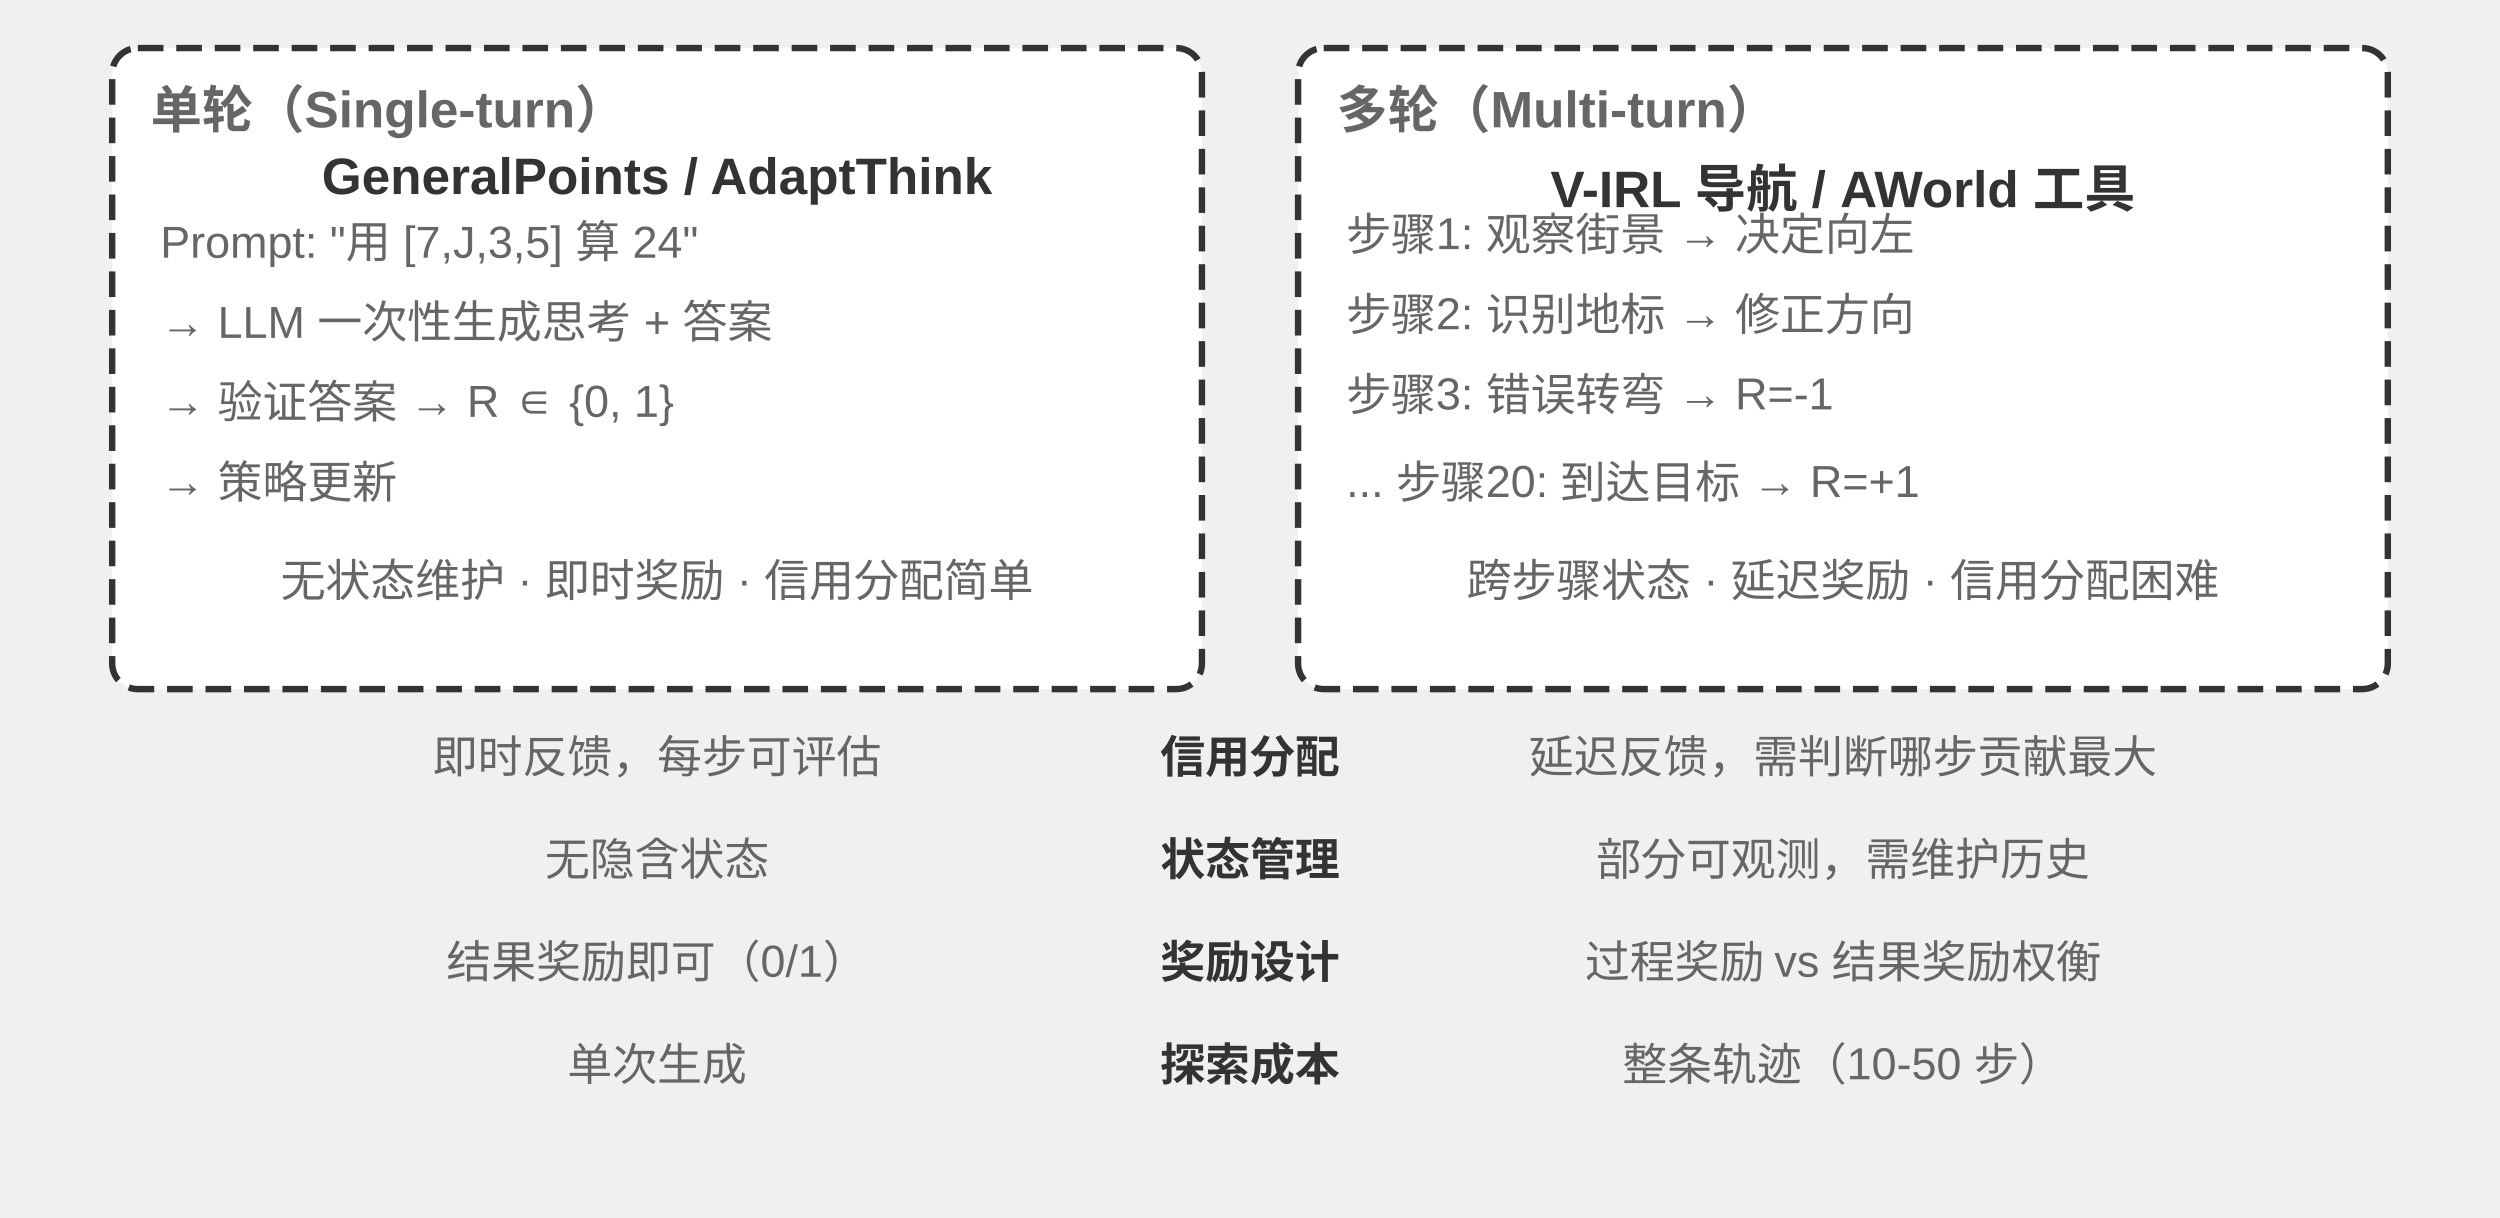
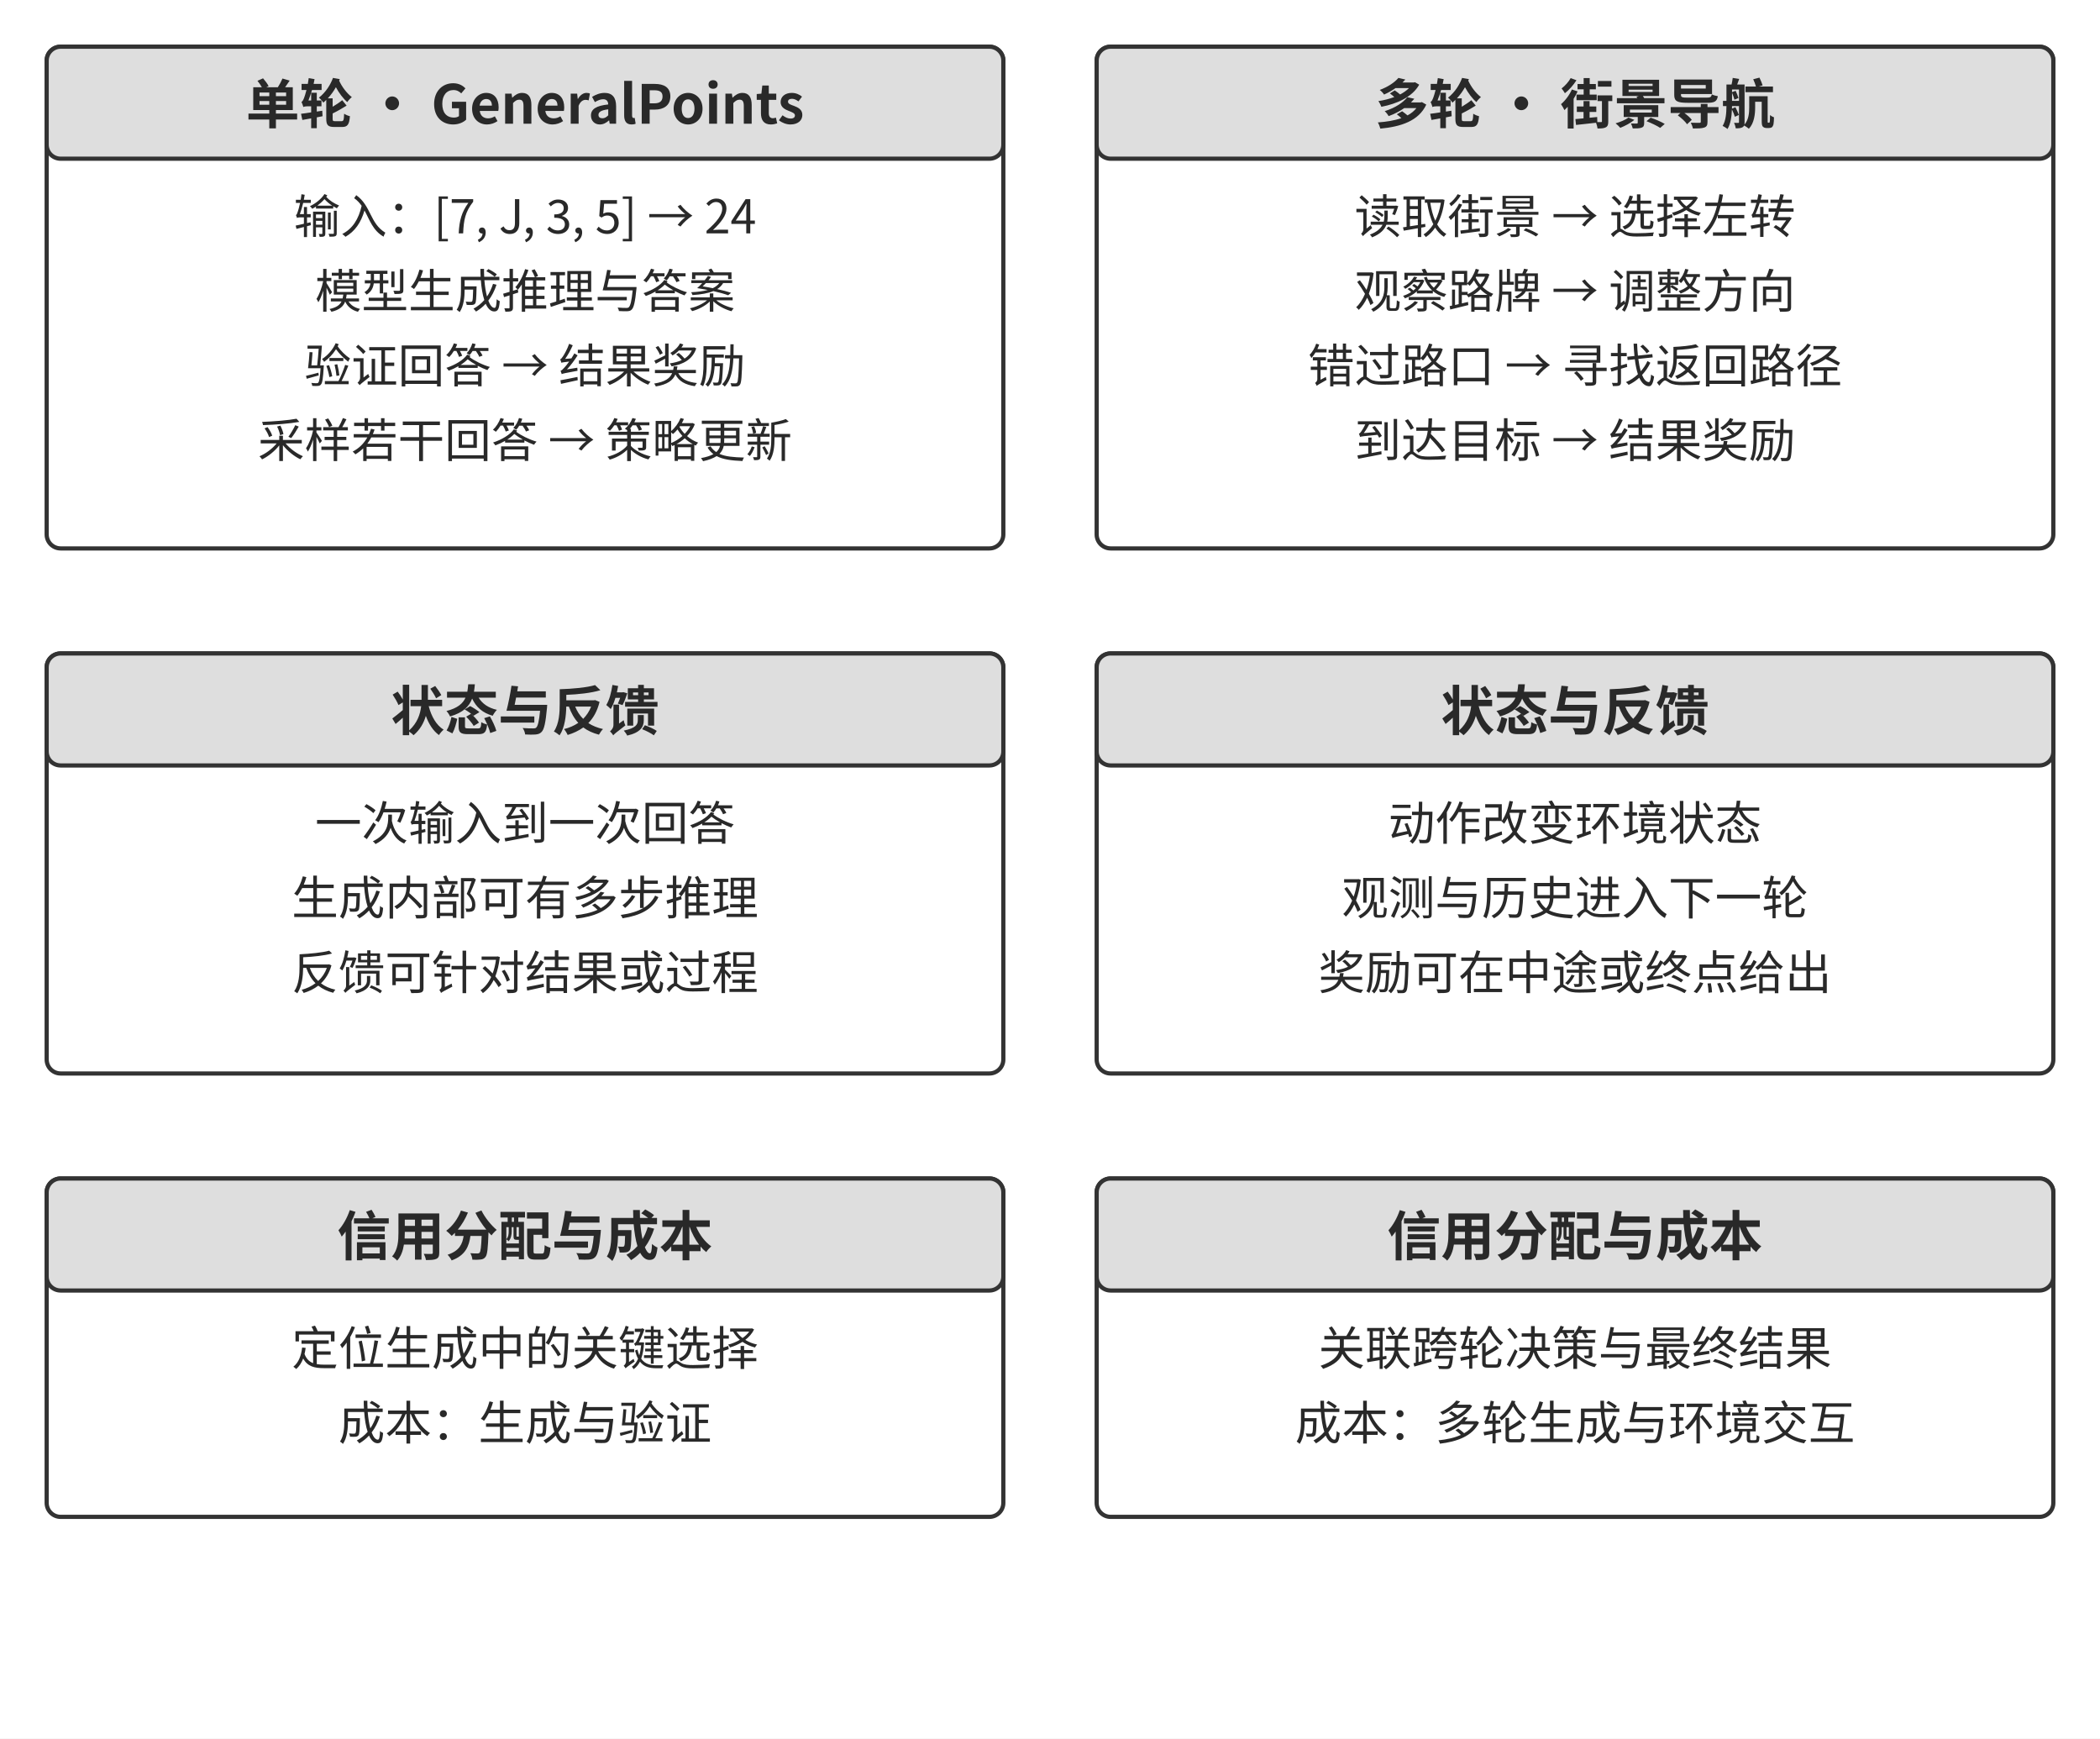
- <svg xmlns="http://www.w3.org/2000/svg" viewBox="0 40 780 380" width="780" height="380" style="background:#ffffff">
+ <svg xmlns="http://www.w3.org/2000/svg" width="150mm" height="124.17mm" viewBox="0 0 900 745" role="img" aria-labelledby="title desc">
  <defs>
-     <marker id="ah" markerWidth="12" markerHeight="8" refX="12" refY="4" orient="auto">
-       <polygon points="0 0, 12 4, 0 8" fill="#333333" />
-     </marker>
-     <marker id="ah-light" markerWidth="12" markerHeight="8" refX="12" refY="4" orient="auto">
-       <polygon points="0 0, 12 4, 0 8" fill="#999999" />
+     <marker id="arrow" viewBox="0 0 10 10" refX="9" refY="5" markerWidth="7" markerHeight="7" orient="auto-start-reverse">
+       <path d="M0 0 L10 5 L0 10 Z" fill="#333333" />
    </marker>
  </defs>
-   <rect x="35" y="55" width="340" height="200" rx="8" fill="#ffffff" stroke="#333333" stroke-width="2" stroke-dasharray="8,4" />
-   <text x="47" y="73" font-family="Arial, 'Helvetica Neue', Helvetica, 'PingFang SC', 'Microsoft YaHei', sans-serif" font-size="16" fill="#666666" text-anchor="start" dominant-baseline="central" font-weight="bold">单轮（Single-turn）</text>
-   <text x="205" y="95" font-family="Arial, 'Helvetica Neue', Helvetica, 'PingFang SC', 'Microsoft YaHei', sans-serif" font-size="16" fill="#333333" text-anchor="middle" dominant-baseline="central" font-weight="bold">GeneralPoints / AdaptThink</text>
-   <text x="50" y="112" font-family="Arial, 'Helvetica Neue', Helvetica, 'PingFang SC', 'Microsoft YaHei', sans-serif" font-size="14" fill="#666666" text-anchor="start" dominant-baseline="central" font-weight="normal">Prompt: "用 [7,J,3,5] 算 24"</text>
-   <text x="50" y="137" font-family="Arial, 'Helvetica Neue', Helvetica, 'PingFang SC', 'Microsoft YaHei', sans-serif" font-size="14" fill="#666666" text-anchor="start" dominant-baseline="central" font-weight="normal">→ LLM 一次性生成思考 + 答案</text>
-   <text x="50" y="162" font-family="Arial, 'Helvetica Neue', Helvetica, 'PingFang SC', 'Microsoft YaHei', sans-serif" font-size="14" fill="#666666" text-anchor="start" dominant-baseline="central" font-weight="normal">→ 验证答案 → R ∈ {0, 1}</text>
-   <text x="50" y="187" font-family="Arial, 'Helvetica Neue', Helvetica, 'PingFang SC', 'Microsoft YaHei', sans-serif" font-size="14" fill="#666666" text-anchor="start" dominant-baseline="central" font-weight="normal">→ 策略更新</text>
-   <text x="205" y="220" font-family="Arial, 'Helvetica Neue', Helvetica, 'PingFang SC', 'Microsoft YaHei', sans-serif" font-size="14" fill="#666666" text-anchor="middle" dominant-baseline="central" font-weight="normal">无状态维护 · 即时奖励 · 信用分配简单</text>
-   <rect x="405" y="55" width="340" height="200" rx="8" fill="#ffffff" stroke="#333333" stroke-width="2" stroke-dasharray="8,4" />
-   <text x="417" y="73" font-family="Arial, 'Helvetica Neue', Helvetica, 'PingFang SC', 'Microsoft YaHei', sans-serif" font-size="16" fill="#666666" text-anchor="start" dominant-baseline="central" font-weight="bold">多轮（Multi-turn）</text>
-   <text x="575" y="95" font-family="Arial, 'Helvetica Neue', Helvetica, 'PingFang SC', 'Microsoft YaHei', sans-serif" font-size="16" fill="#333333" text-anchor="middle" dominant-baseline="central" font-weight="bold">V-IRL 导航 / AWorld 工具</text>
-   <text x="420" y="112" font-family="Arial, 'Helvetica Neue', Helvetica, 'PingFang SC', 'Microsoft YaHei', sans-serif" font-size="14" fill="#666666" text-anchor="start" dominant-baseline="central" font-weight="normal">步骤1: 观察街景 → 决定向左</text>
-   <text x="420" y="137" font-family="Arial, 'Helvetica Neue', Helvetica, 'PingFang SC', 'Microsoft YaHei', sans-serif" font-size="14" fill="#666666" text-anchor="start" dominant-baseline="central" font-weight="normal">步骤2: 识别地标 → 修正方向</text>
-   <text x="420" y="162" font-family="Arial, 'Helvetica Neue', Helvetica, 'PingFang SC', 'Microsoft YaHei', sans-serif" font-size="14" fill="#666666" text-anchor="start" dominant-baseline="central" font-weight="normal">步骤3: 错误转弯 → R=-1</text>
-   <text x="420" y="187" font-family="Arial, 'Helvetica Neue', Helvetica, 'PingFang SC', 'Microsoft YaHei', sans-serif" font-size="14" fill="#666666" text-anchor="start" dominant-baseline="central" font-weight="normal">...  步骤20: 到达目标 → R=+1</text>
-   <text x="575" y="220" font-family="Arial, 'Helvetica Neue', Helvetica, 'PingFang SC', 'Microsoft YaHei', sans-serif" font-size="14" fill="#666666" text-anchor="middle" dominant-baseline="central" font-weight="normal">跨步骤状态 · 延迟奖励 · 信用分配困难</text>
-   <text x="390" y="275" font-family="Arial, 'Helvetica Neue', Helvetica, 'PingFang SC', 'Microsoft YaHei', sans-serif" font-size="14" fill="#333333" text-anchor="middle" dominant-baseline="central" font-weight="bold">信用分配</text>
-   <text x="205" y="275" font-family="Arial, 'Helvetica Neue', Helvetica, 'PingFang SC', 'Microsoft YaHei', sans-serif" font-size="14" fill="#666666" text-anchor="middle" dominant-baseline="central" font-weight="normal">即时反馈，每步可评估</text>
-   <text x="575" y="275" font-family="Arial, 'Helvetica Neue', Helvetica, 'PingFang SC', 'Microsoft YaHei', sans-serif" font-size="14" fill="#666666" text-anchor="middle" dominant-baseline="central" font-weight="normal">延迟反馈，需判断哪步贡献最大</text>
-   <text x="390" y="307" font-family="Arial, 'Helvetica Neue', Helvetica, 'PingFang SC', 'Microsoft YaHei', sans-serif" font-size="14" fill="#333333" text-anchor="middle" dominant-baseline="central" font-weight="bold">状态管理</text>
-   <text x="205" y="307" font-family="Arial, 'Helvetica Neue', Helvetica, 'PingFang SC', 'Microsoft YaHei', sans-serif" font-size="14" fill="#666666" text-anchor="middle" dominant-baseline="central" font-weight="normal">无隐含状态</text>
-   <text x="575" y="307" font-family="Arial, 'Helvetica Neue', Helvetica, 'PingFang SC', 'Microsoft YaHei', sans-serif" font-size="14" fill="#666666" text-anchor="middle" dominant-baseline="central" font-weight="normal">部分可观测，需维护历史</text>
-   <text x="390" y="339" font-family="Arial, 'Helvetica Neue', Helvetica, 'PingFang SC', 'Microsoft YaHei', sans-serif" font-size="14" fill="#333333" text-anchor="middle" dominant-baseline="central" font-weight="bold">奖励设计</text>
-   <text x="205" y="339" font-family="Arial, 'Helvetica Neue', Helvetica, 'PingFang SC', 'Microsoft YaHei', sans-serif" font-size="14" fill="#666666" text-anchor="middle" dominant-baseline="central" font-weight="normal">结果奖励即可（0/1）</text>
-   <text x="575" y="339" font-family="Arial, 'Helvetica Neue', Helvetica, 'PingFang SC', 'Microsoft YaHei', sans-serif" font-size="14" fill="#666666" text-anchor="middle" dominant-baseline="central" font-weight="normal">过程奖励 vs 结果奖励权衡</text>
-   <text x="390" y="371" font-family="Arial, 'Helvetica Neue', Helvetica, 'PingFang SC', 'Microsoft YaHei', sans-serif" font-size="14" fill="#333333" text-anchor="middle" dominant-baseline="central" font-weight="bold">探索成本</text>
-   <text x="205" y="371" font-family="Arial, 'Helvetica Neue', Helvetica, 'PingFang SC', 'Microsoft YaHei', sans-serif" font-size="14" fill="#666666" text-anchor="middle" dominant-baseline="central" font-weight="normal">单次生成</text>
-   <text x="575" y="371" font-family="Arial, 'Helvetica Neue', Helvetica, 'PingFang SC', 'Microsoft YaHei', sans-serif" font-size="14" fill="#666666" text-anchor="middle" dominant-baseline="central" font-weight="normal">整条轨迹（10-50 步）</text>
+   <rect width="900" height="745" fill="#ffffff" />
+   <rect x="20" y="20" width="410" height="215" rx="6" fill="#ffffff" stroke="#333333" stroke-width="1.8" />
+   <rect x="20" y="20" width="410" height="48" rx="6" fill="#dedede" stroke="#333333" stroke-width="1.8" />
+   <text x="225.0" y="53" text-anchor="middle" font-family="Noto Sans CJK SC,Source Han Sans CN,Microsoft YaHei,sans-serif" font-size="23" font-weight="700" fill="#292929">单轮 · GeneralPoints</text>
+   <text x="225.0" y="100" text-anchor="middle" font-family="Noto Sans CJK SC,Source Han Sans CN,Microsoft YaHei,sans-serif" font-size="20" font-weight="400" fill="#292929">输入：[7, J, 3, 5] → 24</text>
+   <text x="225.0" y="132" text-anchor="middle" font-family="Noto Sans CJK SC,Source Han Sans CN,Microsoft YaHei,sans-serif" font-size="20" font-weight="400" fill="#292929">模型生成推理与答案</text>
+   <text x="225.0" y="164" text-anchor="middle" font-family="Noto Sans CJK SC,Source Han Sans CN,Microsoft YaHei,sans-serif" font-size="20" font-weight="400" fill="#292929">验证回答 → 结果奖励</text>
+   <text x="225.0" y="196" text-anchor="middle" font-family="Noto Sans CJK SC,Source Han Sans CN,Microsoft YaHei,sans-serif" font-size="20" font-weight="400" fill="#292929">采样若干回答 → 策略更新</text>
+   <rect x="470" y="20" width="410" height="215" rx="6" fill="#ffffff" stroke="#333333" stroke-width="1.8" />
+   <rect x="470" y="20" width="410" height="48" rx="6" fill="#dedede" stroke="#333333" stroke-width="1.8" />
+   <text x="675.0" y="53" text-anchor="middle" font-family="Noto Sans CJK SC,Source Han Sans CN,Microsoft YaHei,sans-serif" font-size="23" font-weight="700" fill="#292929">多轮 · 街景导航</text>
+   <text x="675.0" y="100" text-anchor="middle" font-family="Noto Sans CJK SC,Source Han Sans CN,Microsoft YaHei,sans-serif" font-size="20" font-weight="400" fill="#292929">读取街景 → 选择左转</text>
+   <text x="675.0" y="132" text-anchor="middle" font-family="Noto Sans CJK SC,Source Han Sans CN,Microsoft YaHei,sans-serif" font-size="20" font-weight="400" fill="#292929">观察路牌 → 调整方向</text>
+   <text x="675.0" y="164" text-anchor="middle" font-family="Noto Sans CJK SC,Source Han Sans CN,Microsoft YaHei,sans-serif" font-size="20" font-weight="400" fill="#292929">错过路口 → 寻找返回路径</text>
+   <text x="675.0" y="196" text-anchor="middle" font-family="Noto Sans CJK SC,Source Han Sans CN,Microsoft YaHei,sans-serif" font-size="20" font-weight="400" fill="#292929">到达目标 → 结果奖励</text>
+   <rect x="20" y="280" width="410" height="180" rx="6" fill="#ffffff" stroke="#333333" stroke-width="1.8" />
+   <rect x="20" y="280" width="410" height="48" rx="6" fill="#dedede" stroke="#333333" stroke-width="1.8" />
+   <text x="225.0" y="313" text-anchor="middle" font-family="Noto Sans CJK SC,Source Han Sans CN,Microsoft YaHei,sans-serif" font-size="23" font-weight="700" fill="#292929">状态与反馈</text>
+   <text x="225.0" y="360" text-anchor="middle" font-family="Noto Sans CJK SC,Source Han Sans CN,Microsoft YaHei,sans-serif" font-size="20" font-weight="400" fill="#292929">一次输入到一次回答</text>
+   <text x="225.0" y="392" text-anchor="middle" font-family="Noto Sans CJK SC,Source Han Sans CN,Microsoft YaHei,sans-serif" font-size="20" font-weight="400" fill="#292929">生成内部可有多步推理</text>
+   <text x="225.0" y="424" text-anchor="middle" font-family="Noto Sans CJK SC,Source Han Sans CN,Microsoft YaHei,sans-serif" font-size="20" font-weight="400" fill="#292929">反馈可针对结果或过程</text>
+   <rect x="470" y="280" width="410" height="180" rx="6" fill="#ffffff" stroke="#333333" stroke-width="1.8" />
+   <rect x="470" y="280" width="410" height="48" rx="6" fill="#dedede" stroke="#333333" stroke-width="1.8" />
+   <text x="675.0" y="313" text-anchor="middle" font-family="Noto Sans CJK SC,Source Han Sans CN,Microsoft YaHei,sans-serif" font-size="23" font-weight="700" fill="#292929">状态与反馈</text>
+   <text x="675.0" y="360" text-anchor="middle" font-family="Noto Sans CJK SC,Source Han Sans CN,Microsoft YaHei,sans-serif" font-size="20" font-weight="400" fill="#292929">动作改变环境状态</text>
+   <text x="675.0" y="392" text-anchor="middle" font-family="Noto Sans CJK SC,Source Han Sans CN,Microsoft YaHei,sans-serif" font-size="20" font-weight="400" fill="#292929">观测与历史进入下一轮</text>
+   <text x="675.0" y="424" text-anchor="middle" font-family="Noto Sans CJK SC,Source Han Sans CN,Microsoft YaHei,sans-serif" font-size="20" font-weight="400" fill="#292929">奖励可在中途或终点给出</text>
+   <rect x="20" y="505" width="410" height="145" rx="6" fill="#ffffff" stroke="#333333" stroke-width="1.8" />
+   <rect x="20" y="505" width="410" height="48" rx="6" fill="#dedede" stroke="#333333" stroke-width="1.8" />
+   <text x="225.0" y="538" text-anchor="middle" font-family="Noto Sans CJK SC,Source Han Sans CN,Microsoft YaHei,sans-serif" font-size="23" font-weight="700" fill="#292929">信用分配与成本</text>
+   <text x="225.0" y="585" text-anchor="middle" font-family="Noto Sans CJK SC,Source Han Sans CN,Microsoft YaHei,sans-serif" font-size="20" font-weight="400" fill="#292929">定位生成中的关键选择</text>
+   <text x="225.0" y="617" text-anchor="middle" font-family="Noto Sans CJK SC,Source Han Sans CN,Microsoft YaHei,sans-serif" font-size="20" font-weight="400" fill="#292929">成本：生成与验证</text>
+   <rect x="470" y="505" width="410" height="145" rx="6" fill="#ffffff" stroke="#333333" stroke-width="1.8" />
+   <rect x="470" y="505" width="410" height="48" rx="6" fill="#dedede" stroke="#333333" stroke-width="1.8" />
+   <text x="675.0" y="538" text-anchor="middle" font-family="Noto Sans CJK SC,Source Han Sans CN,Microsoft YaHei,sans-serif" font-size="23" font-weight="700" fill="#292929">信用分配与成本</text>
+   <text x="675.0" y="585" text-anchor="middle" font-family="Noto Sans CJK SC,Source Han Sans CN,Microsoft YaHei,sans-serif" font-size="20" font-weight="400" fill="#292929">关联跨轮决策与最终结果</text>
+   <text x="675.0" y="617" text-anchor="middle" font-family="Noto Sans CJK SC,Source Han Sans CN,Microsoft YaHei,sans-serif" font-size="20" font-weight="400" fill="#292929">成本：多轮生成与环境交互</text>
</svg>
